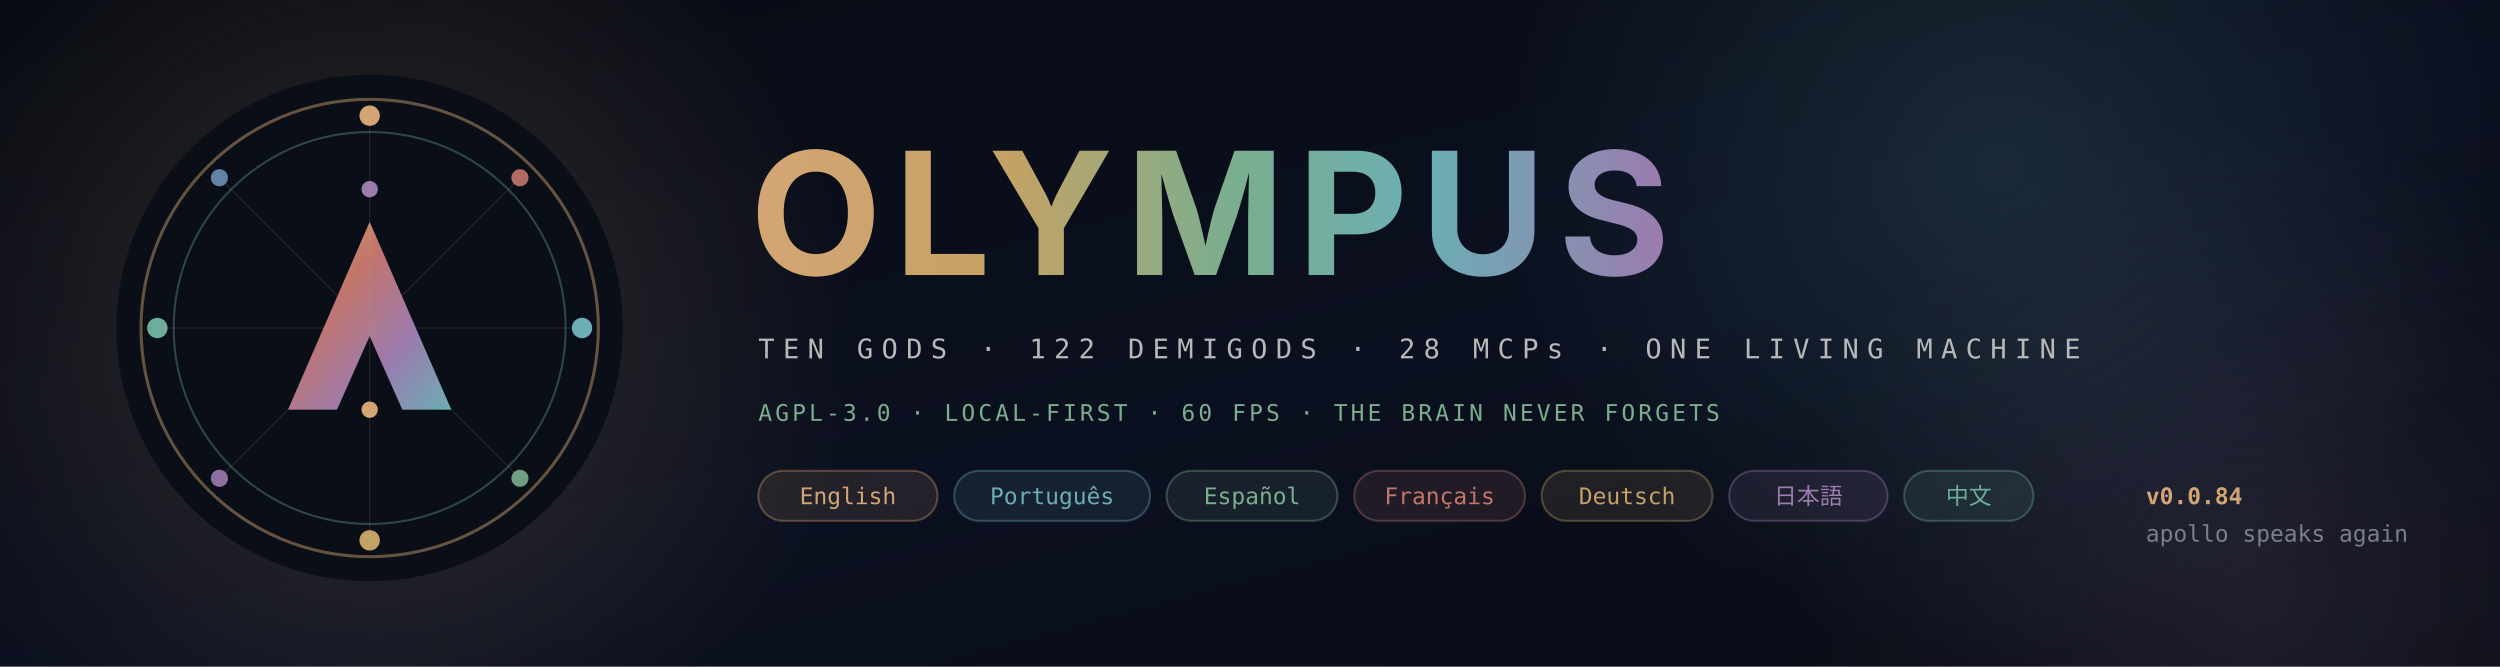
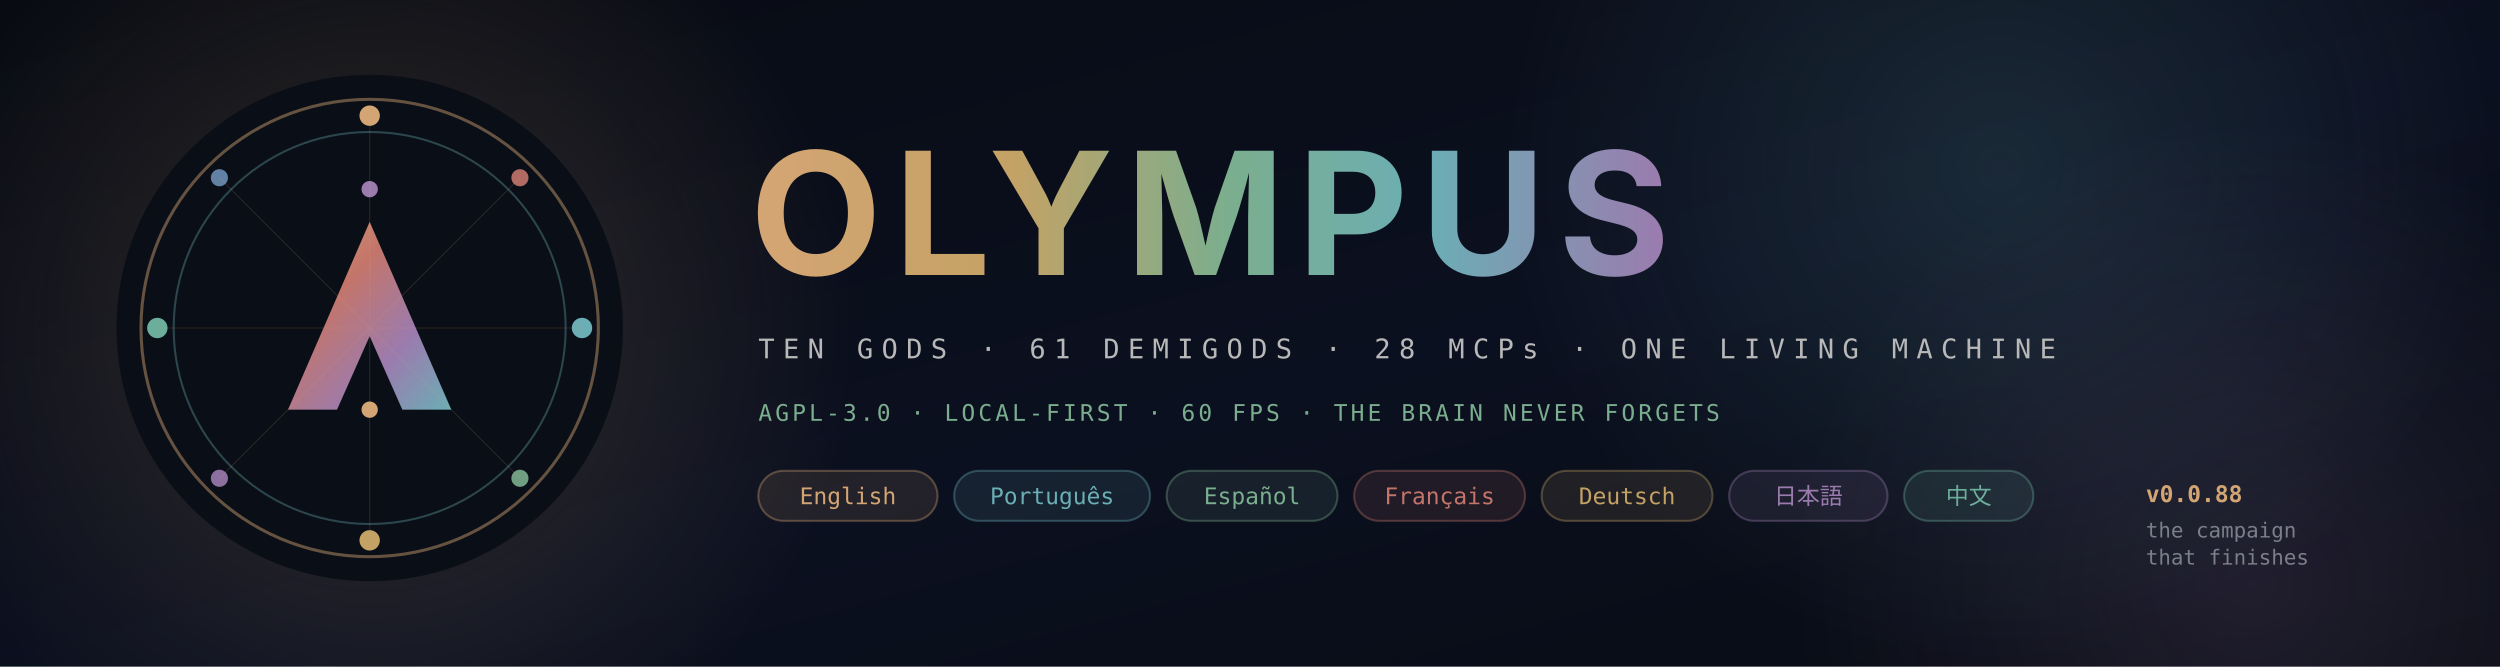
- <svg xmlns="http://www.w3.org/2000/svg" width="1200" height="320" viewBox="0 0 1200 320" fill="none" role="img" aria-label="OLYMPUS v0.0.88 — 60 FPS, the folder identity, and a 60-minute project budget: ten gods, one living machine, seven languages.">
+ <svg xmlns="http://www.w3.org/2000/svg" width="1200" height="320" viewBox="0 0 1200 320" fill="none" role="img" aria-label="OLYMPUS v0.0.88 — the campaign that finishes: ten gods, sixty-one demigods, one living machine, seven languages.">
  <defs>
    <linearGradient id="bg" x1="0" y1="0" x2="1" y2="1">
      <stop offset="0%" stop-color="#080B12" />
      <stop offset="55%" stop-color="#0B1020" />
      <stop offset="100%" stop-color="#080B12" />
    </linearGradient>
    <radialGradient id="glowGold" cx="50%" cy="50%" r="50%">
      <stop offset="0%" stop-color="#D4A574" stop-opacity=".20" />
      <stop offset="100%" stop-color="#D4A574" stop-opacity="0" />
    </radialGradient>
    <radialGradient id="glowCyan" cx="50%" cy="50%" r="50%">
      <stop offset="0%" stop-color="#6BAEB5" stop-opacity=".16" />
      <stop offset="100%" stop-color="#6BAEB5" stop-opacity="0" />
    </radialGradient>
    <radialGradient id="glowPurple" cx="50%" cy="50%" r="50%">
      <stop offset="0%" stop-color="#9B7BAE" stop-opacity=".16" />
      <stop offset="100%" stop-color="#9B7BAE" stop-opacity="0" />
    </radialGradient>
    <linearGradient id="peak" x1="0" y1="0" x2="1" y2="1">
      <stop offset="0%" stop-color="#D4A574" />
      <stop offset="34%" stop-color="#C4756A" />
      <stop offset="68%" stop-color="#9B7BAE" />
      <stop offset="100%" stop-color="#6BAEB5" />
    </linearGradient>
    <linearGradient id="word" x1="0" y1="0" x2="1" y2="0">
      <stop offset="0%" stop-color="#D4A574" />
      <stop offset="28%" stop-color="#C4A265" />
      <stop offset="52%" stop-color="#7BAE8E" />
      <stop offset="74%" stop-color="#6BAEB5" />
      <stop offset="100%" stop-color="#9B7BAE" />
    </linearGradient>
  </defs>
  <rect width="1200" height="320" fill="url(#bg)" />
  <circle cx="180" cy="160" r="230" fill="url(#glowGold)" />
  <circle cx="960" cy="80" r="240" fill="url(#glowCyan)" />
  <circle cx="1080" cy="280" r="220" fill="url(#glowPurple)" />
  <g transform="translate(52,32) scale(0.98)">
    <circle cx="128" cy="128" r="124" fill="#0A0E16" />
    <circle cx="128" cy="128" r="112" stroke="#D4A574" stroke-width="1.5" fill="none" opacity=".45" />
    <circle cx="128" cy="128" r="96" stroke="#6BAEB5" stroke-width="1" fill="none" opacity=".35" />
    <path d="M 128 76 L 168 168 L 144 168 L 128 132 L 112 168 L 88 168 Z" fill="url(#peak)" />
    <circle cx="128" cy="60" r="4" fill="#9B7BAE" />
    <circle cx="128" cy="168" r="4" fill="#D4A574" />
    <circle cx="128" cy="24" r="5" fill="#D4A574" />
    <circle cx="201.6" cy="54.4" r="4.2" fill="#C4756A" opacity=".9" />
    <circle cx="232" cy="128" r="5" fill="#6BAEB5" />
    <circle cx="201.6" cy="201.6" r="4.2" fill="#7BAE8E" opacity=".9" />
    <circle cx="128" cy="232" r="5" fill="#C4A265" />
    <circle cx="54.4" cy="201.6" r="4.2" fill="#9B7BAE" opacity=".9" />
    <circle cx="24" cy="128" r="5" fill="#6BAE9B" />
    <circle cx="54.4" cy="54.4" r="4.2" fill="#6B8FB5" opacity=".9" />
    <g stroke="#D4A574" stroke-width="0.5" opacity=".16">
      <line x1="128" y1="128" x2="128" y2="24" />
      <line x1="128" y1="128" x2="201.6" y2="54.4" />
      <line x1="128" y1="128" x2="232" y2="128" />
      <line x1="128" y1="128" x2="201.6" y2="201.6" />
      <line x1="128" y1="128" x2="128" y2="232" />
      <line x1="128" y1="128" x2="54.4" y2="201.6" />
      <line x1="128" y1="128" x2="24" y2="128" />
      <line x1="128" y1="128" x2="54.4" y2="54.4" />
    </g>
  </g>
  <text x="360" y="132" font-family="ui-sans-serif, system-ui, -apple-system, sans-serif" font-size="82" font-weight="750" letter-spacing="6" fill="url(#word)">OLYMPUS</text>
-   <text x="364" y="172" font-family="ui-monospace, 'SF Mono', monospace" font-size="13" letter-spacing="4" fill="#B8B8B8">TEN GODS · 122 DEMIGODS · 28 MCPs · ONE LIVING MACHINE</text>
+   <text x="364" y="172" font-family="ui-monospace, 'SF Mono', monospace" font-size="13" letter-spacing="4" fill="#B8B8B8">TEN GODS · 61 DEMIGODS · 28 MCPs · ONE LIVING MACHINE</text>
  <text x="364" y="202" font-family="ui-monospace, 'SF Mono', monospace" font-size="11" letter-spacing="1.5" fill="#7BAE8E">AGPL-3.0 · LOCAL-FIRST · 60 FPS · THE BRAIN NEVER FORGETS</text>
  <g font-family="ui-monospace, 'SF Mono', monospace" font-size="11">
    <rect x="364" y="226" width="86" height="24" rx="12" fill="#D4A574" fill-opacity=".12" stroke="#D4A574" stroke-opacity=".35" />
    <text x="407" y="242" text-anchor="middle" fill="#D4A574">English</text>
    <rect x="458" y="226" width="94" height="24" rx="12" fill="#6BAEB5" fill-opacity=".12" stroke="#6BAEB5" stroke-opacity=".35" />
    <text x="505" y="242" text-anchor="middle" fill="#6BAEB5">Português</text>
    <rect x="560" y="226" width="82" height="24" rx="12" fill="#7BAE8E" fill-opacity=".12" stroke="#7BAE8E" stroke-opacity=".35" />
    <text x="601" y="242" text-anchor="middle" fill="#7BAE8E">Español</text>
    <rect x="650" y="226" width="82" height="24" rx="12" fill="#C4756A" fill-opacity=".12" stroke="#C4756A" stroke-opacity=".35" />
    <text x="691" y="242" text-anchor="middle" fill="#C4756A">Français</text>
    <rect x="740" y="226" width="82" height="24" rx="12" fill="#C4A265" fill-opacity=".12" stroke="#C4A265" stroke-opacity=".35" />
    <text x="781" y="242" text-anchor="middle" fill="#C4A265">Deutsch</text>
    <rect x="830" y="226" width="76" height="24" rx="12" fill="#9B7BAE" fill-opacity=".12" stroke="#9B7BAE" stroke-opacity=".35" />
    <text x="868" y="242" text-anchor="middle" fill="#9B7BAE">日本語</text>
    <rect x="914" y="226" width="62" height="24" rx="12" fill="#6BAE9B" fill-opacity=".12" stroke="#6BAE9B" stroke-opacity=".35" />
    <text x="945" y="242" text-anchor="middle" fill="#6BAE9B">中文</text>
  </g>
  <g font-family="ui-monospace, 'SF Mono', monospace" font-size="11">
-     <text x="1030" y="242" fill="#D4A574" font-weight="700">v0.0.84</text>
-     <text x="1030" y="260" fill="#7A7F88">apollo speaks again</text>
+     <text x="1030" y="241" fill="#D4A574" font-weight="700">v0.0.88</text>
+     <text x="1030" y="258" fill="#7A7F88" font-size="10">the campaign</text>
+     <text x="1030" y="271" fill="#7A7F88" font-size="10">that finishes</text>
  </g>
</svg>
